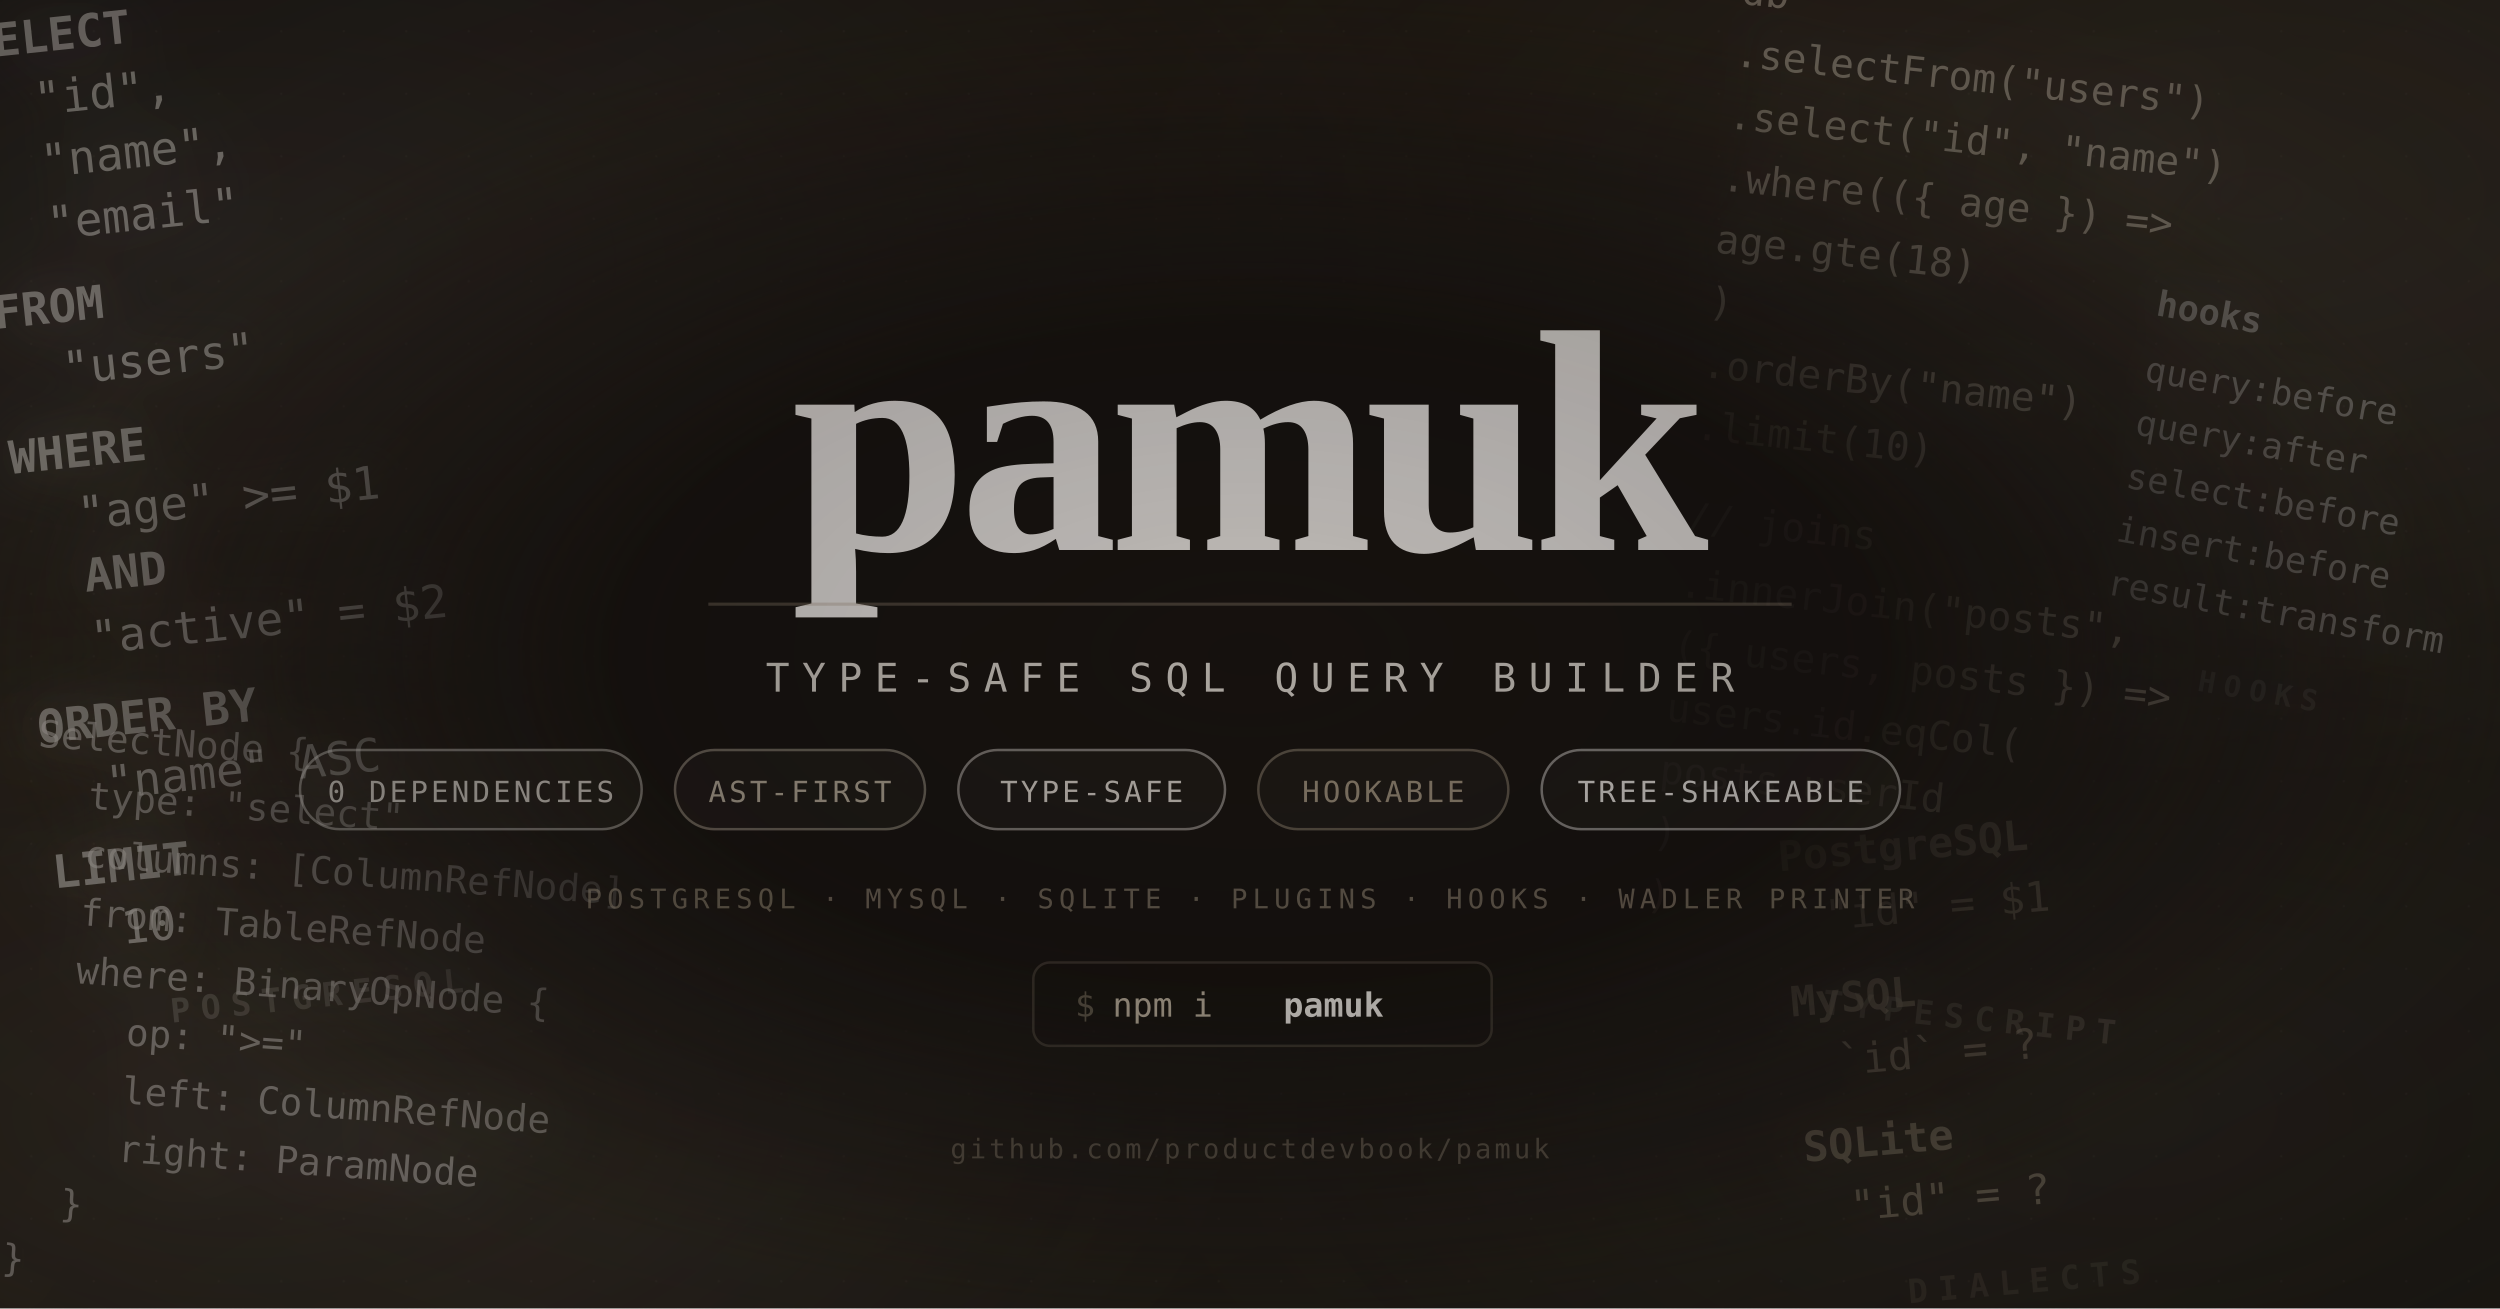
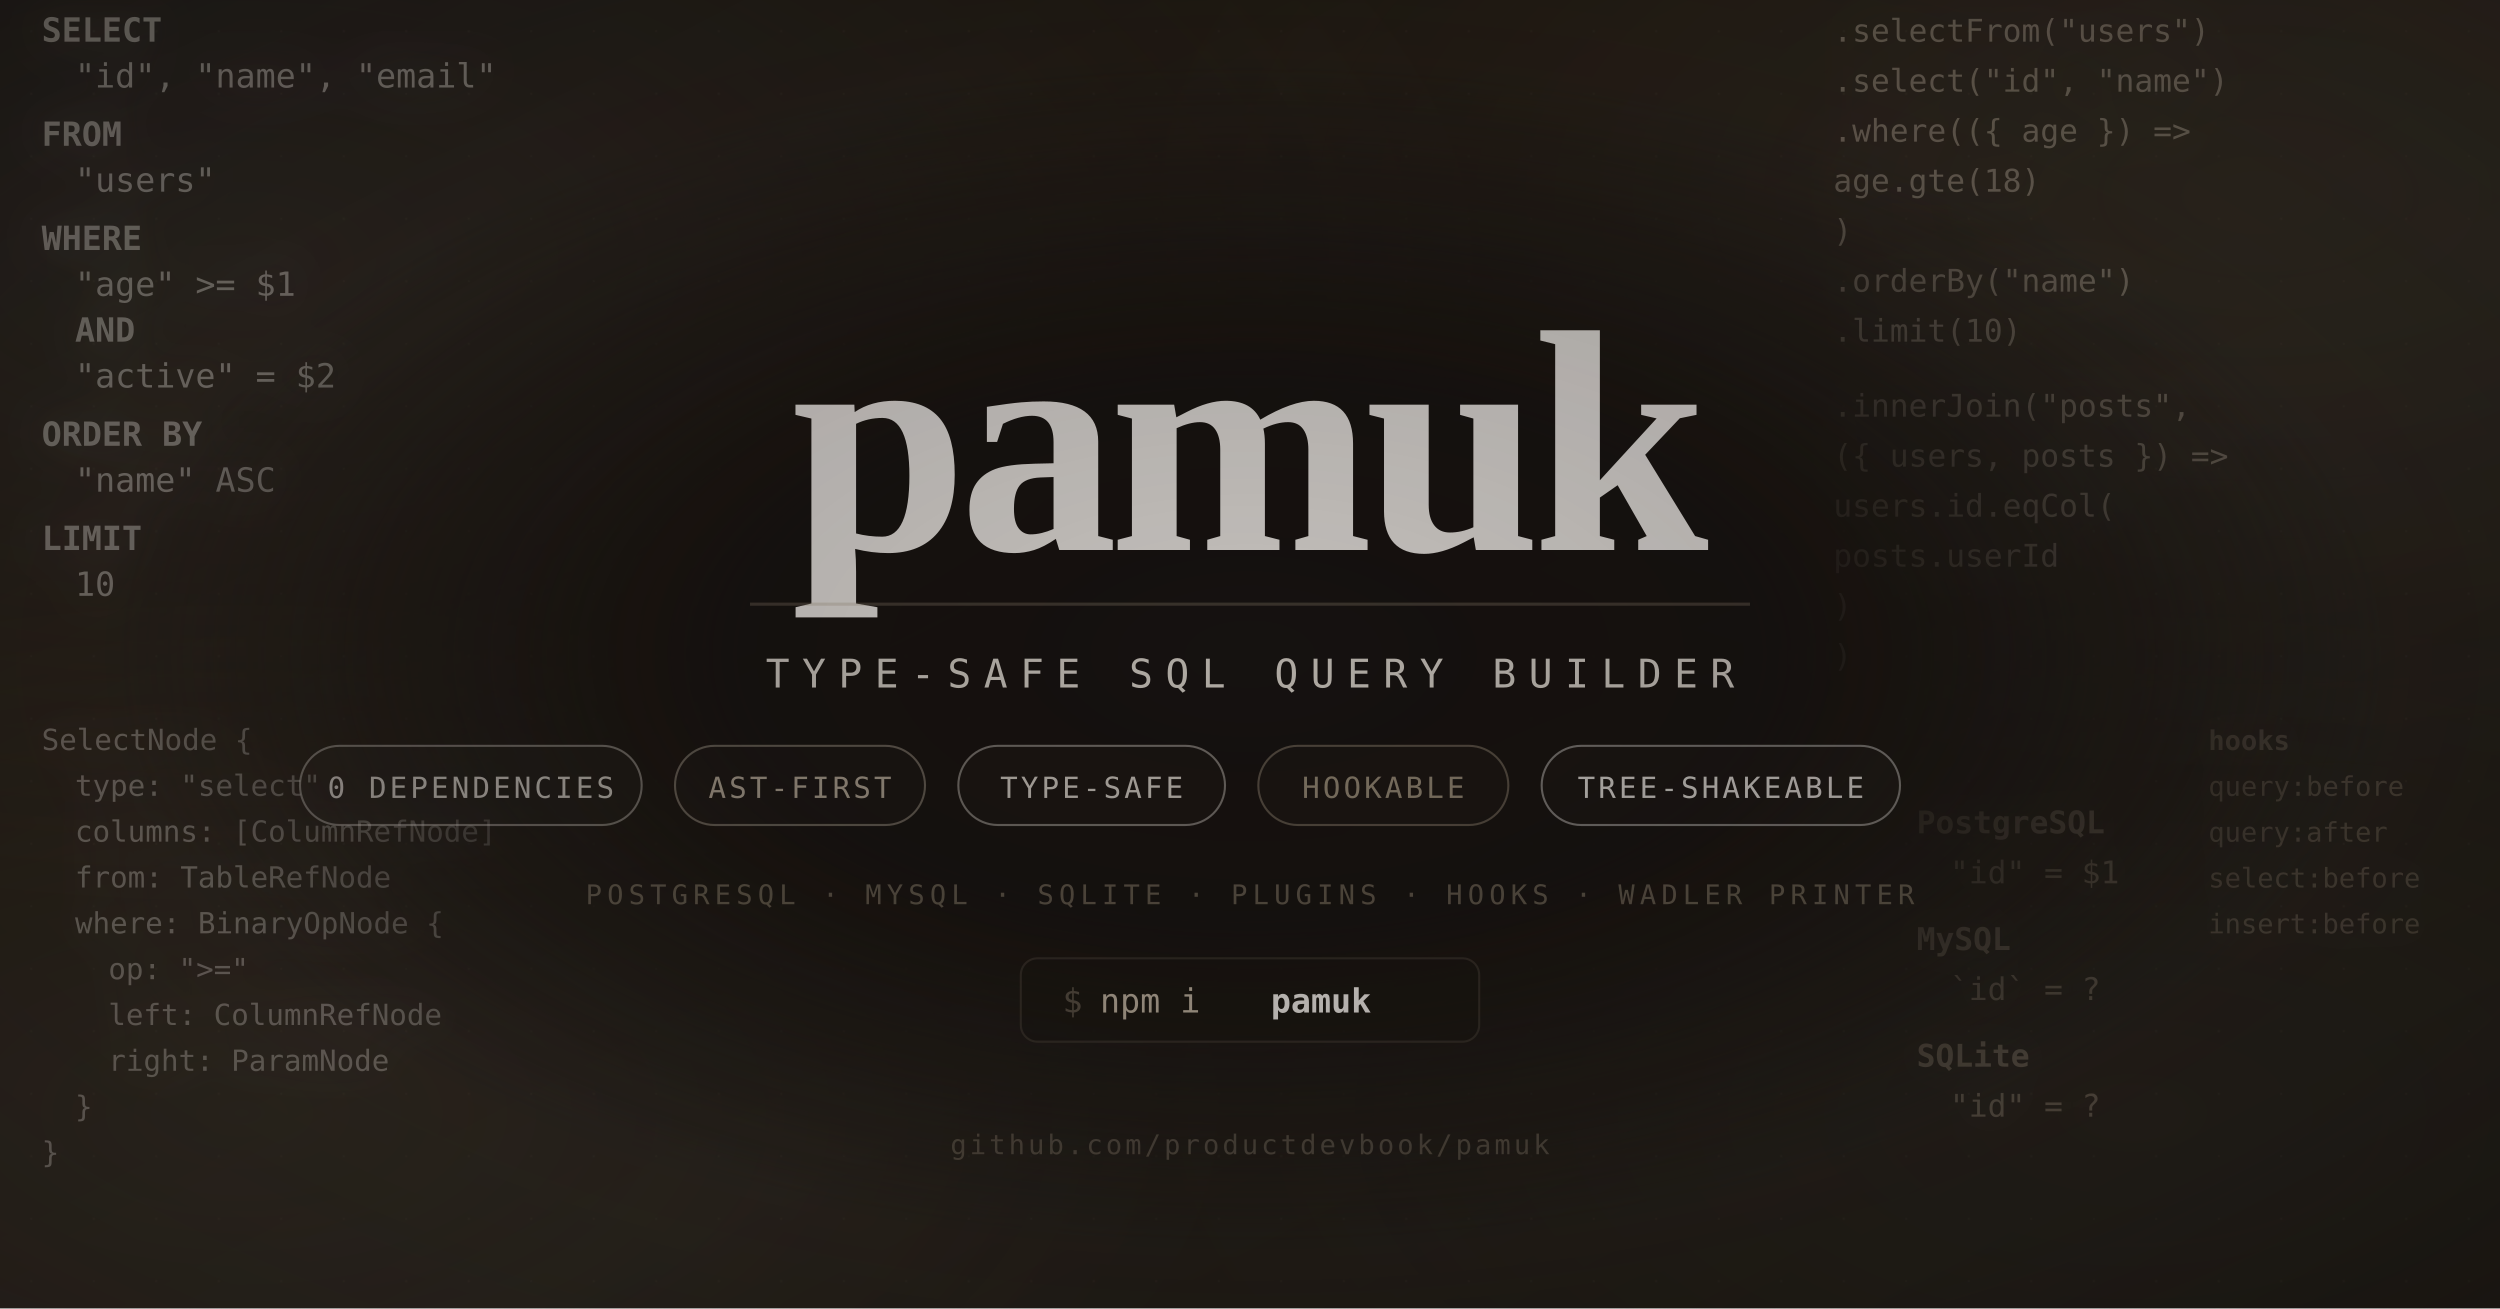
<svg xmlns="http://www.w3.org/2000/svg" viewBox="0 0 1200 628" width="1200" height="628">
  <defs>
    <filter id="grain">
      <feTurbulence type="fractalNoise" baseFrequency="0.65" numOctaves="3" stitchTiles="stitch" />
      <feColorMatrix type="saturate" values="0" />
      <feBlend in="SourceGraphic" mode="overlay" result="blend" />
      <feComponentTransfer>
        <feFuncA type="linear" slope="0.05" />
      </feComponentTransfer>
      <feBlend in="SourceGraphic" mode="normal" />
    </filter>
    <filter id="glow-warm" x="-50%" y="-50%" width="200%" height="200%">
-       <feGaussianBlur stdDeviation="14" result="blur" />
-       <feFlood flood-color="#d6cfc7" flood-opacity="0.4" />
+       <feGaussianBlur stdDeviation="10" result="blur" />
+       <feFlood flood-color="#d6cfc7" flood-opacity="0.3" />
      <feComposite in2="blur" operator="in" />
      <feMerge>
        <feMergeNode />
        <feMergeNode in="SourceGraphic" />
      </feMerge>
    </filter>
    <filter id="glow-sand" x="-50%" y="-50%" width="200%" height="200%">
-       <feGaussianBlur stdDeviation="12" result="blur" />
-       <feFlood flood-color="#c2b5a3" flood-opacity="0.35" />
+       <feGaussianBlur stdDeviation="10" result="blur" />
+       <feFlood flood-color="#c2b5a3" flood-opacity="0.25" />
      <feComposite in2="blur" operator="in" />
      <feMerge>
        <feMergeNode />
        <feMergeNode in="SourceGraphic" />
      </feMerge>
    </filter>
    <filter id="glow-linen" x="-50%" y="-50%" width="200%" height="200%">
-       <feGaussianBlur stdDeviation="12" result="blur" />
-       <feFlood flood-color="#e8e0d8" flood-opacity="0.35" />
+       <feGaussianBlur stdDeviation="10" result="blur" />
+       <feFlood flood-color="#e8e0d8" flood-opacity="0.25" />
      <feComposite in2="blur" operator="in" />
      <feMerge>
        <feMergeNode />
        <feMergeNode in="SourceGraphic" />
      </feMerge>
    </filter>
    <filter id="glow-taupe" x="-50%" y="-50%" width="200%" height="200%">
-       <feGaussianBlur stdDeviation="10" result="blur" />
-       <feFlood flood-color="#a89984" flood-opacity="0.3" />
-       <feComposite in2="blur" operator="in" />
-       <feMerge>
-         <feMergeNode />
-         <feMergeNode in="SourceGraphic" />
-       </feMerge>
-     </filter>
-     <filter id="glow-cream" x="-50%" y="-50%" width="200%" height="200%">
-       <feGaussianBlur stdDeviation="10" result="blur" />
-       <feFlood flood-color="#f5f0eb" flood-opacity="0.3" />
+       <feGaussianBlur stdDeviation="8" result="blur" />
+       <feFlood flood-color="#a89984" flood-opacity="0.2" />
      <feComposite in2="blur" operator="in" />
      <feMerge>
        <feMergeNode />
        <feMergeNode in="SourceGraphic" />
      </feMerge>
    </filter>
    <linearGradient id="cottonBg" x1="0" y1="0" x2="1" y2="1">
      <stop offset="0%" stop-color="#1a1512" />
      <stop offset="30%" stop-color="#292017" />
      <stop offset="60%" stop-color="#2d261e" />
      <stop offset="100%" stop-color="#1f1b16" />
    </linearGradient>
    <radialGradient id="warmCream" cx="0.1" cy="0.2" r="0.5">
-       <stop offset="0%" stop-color="#d6cfc7" stop-opacity="0.12" />
+       <stop offset="0%" stop-color="#d6cfc7" stop-opacity="0.1" />
      <stop offset="100%" stop-color="#d6cfc7" stop-opacity="0" />
    </radialGradient>
    <radialGradient id="warmSand" cx="0.9" cy="0.15" r="0.45">
-       <stop offset="0%" stop-color="#c2b5a3" stop-opacity="0.1" />
+       <stop offset="0%" stop-color="#c2b5a3" stop-opacity="0.08" />
      <stop offset="100%" stop-color="#c2b5a3" stop-opacity="0" />
    </radialGradient>
    <radialGradient id="warmLinen" cx="0.85" cy="0.85" r="0.4">
-       <stop offset="0%" stop-color="#a89984" stop-opacity="0.08" />
+       <stop offset="0%" stop-color="#a89984" stop-opacity="0.06" />
      <stop offset="100%" stop-color="#a89984" stop-opacity="0" />
    </radialGradient>
    <radialGradient id="warmButter" cx="0.1" cy="0.85" r="0.4">
-       <stop offset="0%" stop-color="#e8dfd4" stop-opacity="0.09" />
+       <stop offset="0%" stop-color="#e8dfd4" stop-opacity="0.07" />
      <stop offset="100%" stop-color="#e8dfd4" stop-opacity="0" />
    </radialGradient>
-     <radialGradient id="centerBackdrop" cx="0.5" cy="0.5" r="0.5">
-       <stop offset="0%" stop-color="#1a1512" stop-opacity="0.97" />
-       <stop offset="50%" stop-color="#1a1512" stop-opacity="0.92" />
-       <stop offset="75%" stop-color="#1a1512" stop-opacity="0.45" />
+     <radialGradient id="centerBackdrop" cx="0.5" cy="0.5" r="0.45">
+       <stop offset="0%" stop-color="#1a1512" stop-opacity="0.98" />
+       <stop offset="45%" stop-color="#1a1512" stop-opacity="0.95" />
+       <stop offset="70%" stop-color="#1a1512" stop-opacity="0.6" />
      <stop offset="100%" stop-color="#1a1512" stop-opacity="0" />
    </radialGradient>
    <pattern id="dotGrid" width="30" height="30" patternUnits="userSpaceOnUse">
-       <circle cx="15" cy="15" r="0.6" fill="#a89984" opacity="0.12" />
+       <circle cx="15" cy="15" r="0.6" fill="#a89984" opacity="0.1" />
    </pattern>
    <radialGradient id="vignetteGrad" cx="0.5" cy="0.5" r="0.75">
      <stop offset="0%" stop-color="transparent" />
      <stop offset="100%" stop-color="#0f0d0a" />
    </radialGradient>
  </defs>
  <rect width="1200" height="628" fill="url(#cottonBg)" />
  <rect width="1200" height="628" fill="url(#warmCream)" />
  <rect width="1200" height="628" fill="url(#warmSand)" />
  <rect width="1200" height="628" fill="url(#warmLinen)" />
  <rect width="1200" height="628" fill="url(#warmButter)" />
-   <rect width="1200" height="628" fill="url(#dotGrid)" opacity="0.6" />
-   <g transform="translate(-30, -30) rotate(-6, 200, 200)" filter="url(#glow-warm)" opacity="0.75">
-     <text font-family="'SF Mono','Fira Code',monospace" font-size="22" fill="#d6cfc7">
-       <tspan x="30" y="40" font-weight="bold">SELECT</tspan>
-       <tspan x="60" y="70">"id",</tspan>
-       <tspan x="60" y="100">"name",</tspan>
-       <tspan x="60" y="130">"email"</tspan>
-       <tspan x="30" y="170" font-weight="bold">FROM</tspan>
-       <tspan x="60" y="200">"users"</tspan>
-       <tspan x="30" y="240" font-weight="bold">WHERE</tspan>
-       <tspan x="60" y="270">"age" &gt;= $1</tspan>
-       <tspan x="60" y="300" font-weight="bold">AND</tspan>
-       <tspan x="60" y="330">"active" = $2</tspan>
-       <tspan x="30" y="370" font-weight="bold">ORDER BY</tspan>
-       <tspan x="60" y="400">"name" ASC</tspan>
-       <tspan x="30" y="440" font-weight="bold">LIMIT</tspan>
-       <tspan x="60" y="470">10</tspan>
+   <rect width="1200" height="628" fill="url(#dotGrid)" opacity="0.5" />
+   <g transform="translate(20, 20)" filter="url(#glow-warm)" opacity="0.6">
+     <text font-family="'SF Mono','Fira Code',monospace" font-size="16" fill="#d6cfc7">
+       <tspan x="0" y="0" font-weight="bold">SELECT</tspan>
+       <tspan x="16" y="22">"id", "name", "email"</tspan>
+       <tspan x="0" y="50" font-weight="bold">FROM</tspan>
+       <tspan x="16" y="72">"users"</tspan>
+       <tspan x="0" y="100" font-weight="bold">WHERE</tspan>
+       <tspan x="16" y="122">"age" &gt;= $1</tspan>
+       <tspan x="16" y="144" font-weight="bold">AND</tspan>
+       <tspan x="16" y="166">"active" = $2</tspan>
+       <tspan x="0" y="194" font-weight="bold">ORDER BY</tspan>
+       <tspan x="16" y="216">"name" ASC</tspan>
+       <tspan x="0" y="244" font-weight="bold">LIMIT</tspan>
+       <tspan x="16" y="266">10</tspan>
    </text>
-     <text x="150" y="510" text-anchor="middle" fill="#d6cfc7" opacity="0.35" font-family="'SF Mono','Fira Code',monospace" font-size="16" font-weight="bold" letter-spacing="5">POSTGRESQL</text>
  </g>
-   <g transform="translate(820, -40) rotate(6, 200, 200)" filter="url(#glow-sand)" opacity="0.7">
-     <text font-family="'SF Mono','Fira Code',monospace" font-size="19" fill="#c2b5a3">
-       <tspan x="0" y="30" opacity="0.6">// type-safe</tspan>
-       <tspan x="0" y="62">db</tspan>
-       <tspan x="0" y="92">  .selectFrom("users")</tspan>
-       <tspan x="0" y="122">  .select("id", "name")</tspan>
-       <tspan x="0" y="152">  .where(({ age }) =&gt;</tspan>
-       <tspan x="0" y="182">    age.gte(18)</tspan>
-       <tspan x="0" y="212">  )</tspan>
-       <tspan x="0" y="242">  .orderBy("name")</tspan>
-       <tspan x="0" y="272">  .limit(10)</tspan>
-       <tspan x="0" y="316" opacity="0.6">// joins</tspan>
-       <tspan x="0" y="348">.innerJoin("posts",</tspan>
-       <tspan x="0" y="378">  ({ users, posts }) =&gt;</tspan>
-       <tspan x="0" y="408">    users.id.eqCol(</tspan>
-       <tspan x="0" y="438">      posts.userId</tspan>
-       <tspan x="0" y="468">    )</tspan>
-       <tspan x="0" y="498">)</tspan>
+   <g transform="translate(880, 20)" filter="url(#glow-sand)" opacity="0.55">
+     <text font-family="'SF Mono','Fira Code',monospace" font-size="15" fill="#c2b5a3">
+       <tspan x="0" y="0">.selectFrom("users")</tspan>
+       <tspan x="0" y="24">.select("id", "name")</tspan>
+       <tspan x="0" y="48">.where(({ age }) =&gt;</tspan>
+       <tspan x="0" y="72">  age.gte(18)</tspan>
+       <tspan x="0" y="96">)</tspan>
+       <tspan x="0" y="120">.orderBy("name")</tspan>
+       <tspan x="0" y="144">.limit(10)</tspan>
+       <tspan x="0" y="180">.innerJoin("posts",</tspan>
+       <tspan x="0" y="204">  ({ users, posts }) =&gt;</tspan>
+       <tspan x="0" y="228">  users.id.eqCol(</tspan>
+       <tspan x="0" y="252">    posts.userId</tspan>
+       <tspan x="0" y="276">  )</tspan>
+       <tspan x="0" y="300">)</tspan>
    </text>
-     <text x="160" y="540" text-anchor="middle" fill="#c2b5a3" opacity="0.35" font-family="'SF Mono','Fira Code',monospace" font-size="16" font-weight="bold" letter-spacing="5">TYPESCRIPT</text>
  </g>
-   <g transform="translate(-20, 340) rotate(4, 200, 140)" filter="url(#glow-linen)" opacity="0.6">
-     <text font-family="'SF Mono','Fira Code',monospace" font-size="18" fill="#e8e0d8">
-       <tspan x="30" y="30">SelectNode {</tspan>
-       <tspan x="56" y="58">type: "select"</tspan>
-       <tspan x="56" y="86">columns: [ColumnRefNode]</tspan>
-       <tspan x="56" y="114">from: TableRefNode</tspan>
-       <tspan x="56" y="142">where: BinaryOpNode {</tspan>
-       <tspan x="82" y="170">op: "&gt;="</tspan>
-       <tspan x="82" y="198">left: ColumnRefNode</tspan>
-       <tspan x="82" y="226">right: ParamNode</tspan>
-       <tspan x="56" y="254">}</tspan>
-       <tspan x="30" y="282">}</tspan>
+   <g transform="translate(20, 360)" filter="url(#glow-linen)" opacity="0.45">
+     <text font-family="'SF Mono','Fira Code',monospace" font-size="14" fill="#e8e0d8">
+       <tspan x="0" y="0">SelectNode {</tspan>
+       <tspan x="16" y="22">type: "select"</tspan>
+       <tspan x="16" y="44">columns: [ColumnRefNode]</tspan>
+       <tspan x="16" y="66">from: TableRefNode</tspan>
+       <tspan x="16" y="88">where: BinaryOpNode {</tspan>
+       <tspan x="32" y="110">op: "&gt;="</tspan>
+       <tspan x="32" y="132">left: ColumnRefNode</tspan>
+       <tspan x="32" y="154">right: ParamNode</tspan>
+       <tspan x="16" y="176">}</tspan>
+       <tspan x="0" y="198">}</tspan>
    </text>
-     <text x="160" y="316" text-anchor="middle" fill="#e8e0d8" opacity="0.3" font-family="'SF Mono','Fira Code',monospace" font-size="16" font-weight="bold" letter-spacing="5">AST</text>
  </g>
-   <g transform="translate(860, 380) rotate(-5, 160, 100)" filter="url(#glow-taupe)" opacity="0.55">
-     <text font-family="'SF Mono','Fira Code',monospace" font-size="20" fill="#a89984">
-       <tspan x="0" y="24" font-weight="bold">PostgreSQL</tspan>
-       <tspan x="20" y="54">"id" = $1</tspan>
-       <tspan x="0" y="94" font-weight="bold">MySQL</tspan>
-       <tspan x="20" y="124">`id` = ?</tspan>
-       <tspan x="0" y="164" font-weight="bold">SQLite</tspan>
-       <tspan x="20" y="194">"id" = ?</tspan>
+   <g transform="translate(920, 400)" filter="url(#glow-taupe)" opacity="0.45">
+     <text font-family="'SF Mono','Fira Code',monospace" font-size="15" fill="#a89984">
+       <tspan x="0" y="0" font-weight="bold">PostgreSQL</tspan>
+       <tspan x="16" y="24">"id" = $1</tspan>
+       <tspan x="0" y="56" font-weight="bold">MySQL</tspan>
+       <tspan x="16" y="80">`id` = ?</tspan>
+       <tspan x="0" y="112" font-weight="bold">SQLite</tspan>
+       <tspan x="16" y="136">"id" = ?</tspan>
    </text>
-     <text x="100" y="236" text-anchor="middle" fill="#a89984" opacity="0.3" font-family="'SF Mono','Fira Code',monospace" font-size="16" font-weight="bold" letter-spacing="5">DIALECTS</text>
  </g>
-   <g transform="translate(1020, 140) rotate(10, 80, 100)" filter="url(#glow-cream)" opacity="0.45">
-     <text font-family="'SF Mono','Fira Code',monospace" font-size="17" fill="#f5f0eb">
-       <tspan x="0" y="24" font-weight="bold">hooks</tspan>
-       <tspan x="0" y="56">query:before</tspan>
-       <tspan x="0" y="82">query:after</tspan>
-       <tspan x="0" y="108">select:before</tspan>
-       <tspan x="0" y="134">insert:before</tspan>
-       <tspan x="0" y="160">result:transform</tspan>
+   <g transform="translate(1060, 360)" filter="url(#glow-taupe)" opacity="0.35">
+     <text font-family="'SF Mono','Fira Code',monospace" font-size="13" fill="#a89984">
+       <tspan x="0" y="0" font-weight="bold">hooks</tspan>
+       <tspan x="0" y="22">query:before</tspan>
+       <tspan x="0" y="44">query:after</tspan>
+       <tspan x="0" y="66">select:before</tspan>
+       <tspan x="0" y="88">insert:before</tspan>
    </text>
-     <text x="80" y="198" text-anchor="middle" fill="#f5f0eb" opacity="0.25" font-family="'SF Mono','Fira Code',monospace" font-size="14" font-weight="bold" letter-spacing="4">HOOKS</text>
  </g>
  <rect width="1200" height="628" fill="url(#centerBackdrop)" />
  <text x="600" y="264" text-anchor="middle" fill="#f5f0eb" font-family="'Georgia','Playfair Display','Times New Roman',serif" font-size="152" font-weight="bold" letter-spacing="-4" opacity="0.97">pamuk</text>
-   <line x1="340" y1="290" x2="860" y2="290" stroke="#a89984" stroke-width="1.5" opacity="0.35" />
-   <text x="600" y="332" text-anchor="middle" fill="#d6cfc7" font-family="'SF Mono','Fira Code','Menlo',monospace" font-size="19" letter-spacing="6">TYPE-SAFE SQL QUERY BUILDER</text>
+   <line x1="360" y1="290" x2="840" y2="290" stroke="#a89984" stroke-width="1.5" opacity="0.3" />
+   <text x="600" y="330" text-anchor="middle" fill="#d6cfc7" font-family="'SF Mono','Fira Code','Menlo',monospace" font-size="19" letter-spacing="6">TYPE-SAFE SQL QUERY BUILDER</text>
  <g font-family="'SF Mono','Fira Code','Menlo',monospace" font-size="14" letter-spacing="1.5">
-     <g transform="translate(144, 360)">
-       <rect x="0" y="0" width="164" height="38" rx="19" fill="#f5f0eb10" stroke="#d6cfc7" stroke-width="1.2" opacity="0.5" />
-       <text x="82" y="25" text-anchor="middle" fill="#d6cfc7" opacity="0.9">0 DEPENDENCIES</text>
+     <g transform="translate(144, 358)">
+       <rect x="0" y="0" width="164" height="38" rx="19" fill="#f5f0eb08" stroke="#d6cfc7" stroke-width="1" opacity="0.45" />
+       <text x="82" y="25" text-anchor="middle" fill="#d6cfc7" opacity="0.85">0 DEPENDENCIES</text>
    </g>
-     <g transform="translate(324, 360)">
-       <rect x="0" y="0" width="120" height="38" rx="19" fill="#f5f0eb10" stroke="#c2b5a3" stroke-width="1.2" opacity="0.5" />
-       <text x="60" y="25" text-anchor="middle" fill="#c2b5a3" opacity="0.9">AST-FIRST</text>
+     <g transform="translate(324, 358)">
+       <rect x="0" y="0" width="120" height="38" rx="19" fill="#f5f0eb08" stroke="#c2b5a3" stroke-width="1" opacity="0.45" />
+       <text x="60" y="25" text-anchor="middle" fill="#c2b5a3" opacity="0.85">AST-FIRST</text>
    </g>
-     <g transform="translate(460, 360)">
-       <rect x="0" y="0" width="128" height="38" rx="19" fill="#f5f0eb10" stroke="#e8e0d8" stroke-width="1.2" opacity="0.5" />
-       <text x="64" y="25" text-anchor="middle" fill="#e8e0d8" opacity="0.9">TYPE-SAFE</text>
+     <g transform="translate(460, 358)">
+       <rect x="0" y="0" width="128" height="38" rx="19" fill="#f5f0eb08" stroke="#e8e0d8" stroke-width="1" opacity="0.45" />
+       <text x="64" y="25" text-anchor="middle" fill="#e8e0d8" opacity="0.85">TYPE-SAFE</text>
    </g>
-     <g transform="translate(604, 360)">
-       <rect x="0" y="0" width="120" height="38" rx="19" fill="#f5f0eb10" stroke="#a89984" stroke-width="1.2" opacity="0.5" />
-       <text x="60" y="25" text-anchor="middle" fill="#a89984" opacity="0.9">HOOKABLE</text>
+     <g transform="translate(604, 358)">
+       <rect x="0" y="0" width="120" height="38" rx="19" fill="#f5f0eb08" stroke="#a89984" stroke-width="1" opacity="0.45" />
+       <text x="60" y="25" text-anchor="middle" fill="#a89984" opacity="0.85">HOOKABLE</text>
    </g>
-     <g transform="translate(740, 360)">
-       <rect x="0" y="0" width="172" height="38" rx="19" fill="#f5f0eb10" stroke="#f5f0eb" stroke-width="1.2" opacity="0.5" />
-       <text x="86" y="25" text-anchor="middle" fill="#f5f0eb" opacity="0.9">TREE-SHAKEABLE</text>
+     <g transform="translate(740, 358)">
+       <rect x="0" y="0" width="172" height="38" rx="19" fill="#f5f0eb08" stroke="#f5f0eb" stroke-width="1" opacity="0.45" />
+       <text x="86" y="25" text-anchor="middle" fill="#f5f0eb" opacity="0.85">TREE-SHAKEABLE</text>
    </g>
  </g>
-   <text x="600" y="436" text-anchor="middle" fill="#a89984" opacity="0.6" font-family="'SF Mono','Fira Code',monospace" font-size="13" letter-spacing="2.5">POSTGRESQL · MYSQL · SQLITE · PLUGINS · HOOKS · WADLER PRINTER</text>
-   <g transform="translate(496, 462)">
-     <rect x="0" y="0" width="220" height="40" rx="8" fill="#1a151240" stroke="#a8998440" stroke-width="1.2" />
-     <text x="20" y="26" fill="#a8998480" font-family="'SF Mono','Fira Code',monospace" font-size="16">$</text>
+   <text x="600" y="434" text-anchor="middle" fill="#a89984" opacity="0.5" font-family="'SF Mono','Fira Code',monospace" font-size="13" letter-spacing="2.5">POSTGRESQL · MYSQL · SQLITE · PLUGINS · HOOKS · WADLER PRINTER</text>
+   <g transform="translate(490, 460)">
+     <rect x="0" y="0" width="220" height="40" rx="8" fill="#1a151240" stroke="#a8998430" stroke-width="1" />
+     <text x="20" y="26" fill="#a8998470" font-family="'SF Mono','Fira Code',monospace" font-size="16">$</text>
    <text x="38" y="26" fill="#c2b5a3" font-family="'SF Mono','Fira Code',monospace" font-size="16"> npm i </text>
    <text x="120" y="26" fill="#f5f0eb" font-family="'SF Mono','Fira Code',monospace" font-size="16" font-weight="bold">pamuk</text>
  </g>
-   <text x="600" y="556" text-anchor="middle" fill="#a89984" opacity="0.45" font-family="'SF Mono','Fira Code',monospace" font-size="13" letter-spacing="1.5">github.com/productdevbook/pamuk</text>
-   <rect width="1200" height="628" filter="url(#grain)" opacity="0.2" />
-   <rect width="1200" height="628" fill="url(#vignetteGrad)" opacity="0.35" />
+   <text x="600" y="554" text-anchor="middle" fill="#a89984" opacity="0.4" font-family="'SF Mono','Fira Code',monospace" font-size="13" letter-spacing="1.5">github.com/productdevbook/pamuk</text>
+   <rect width="1200" height="628" filter="url(#grain)" opacity="0.18" />
+   <rect width="1200" height="628" fill="url(#vignetteGrad)" opacity="0.3" />
</svg>
